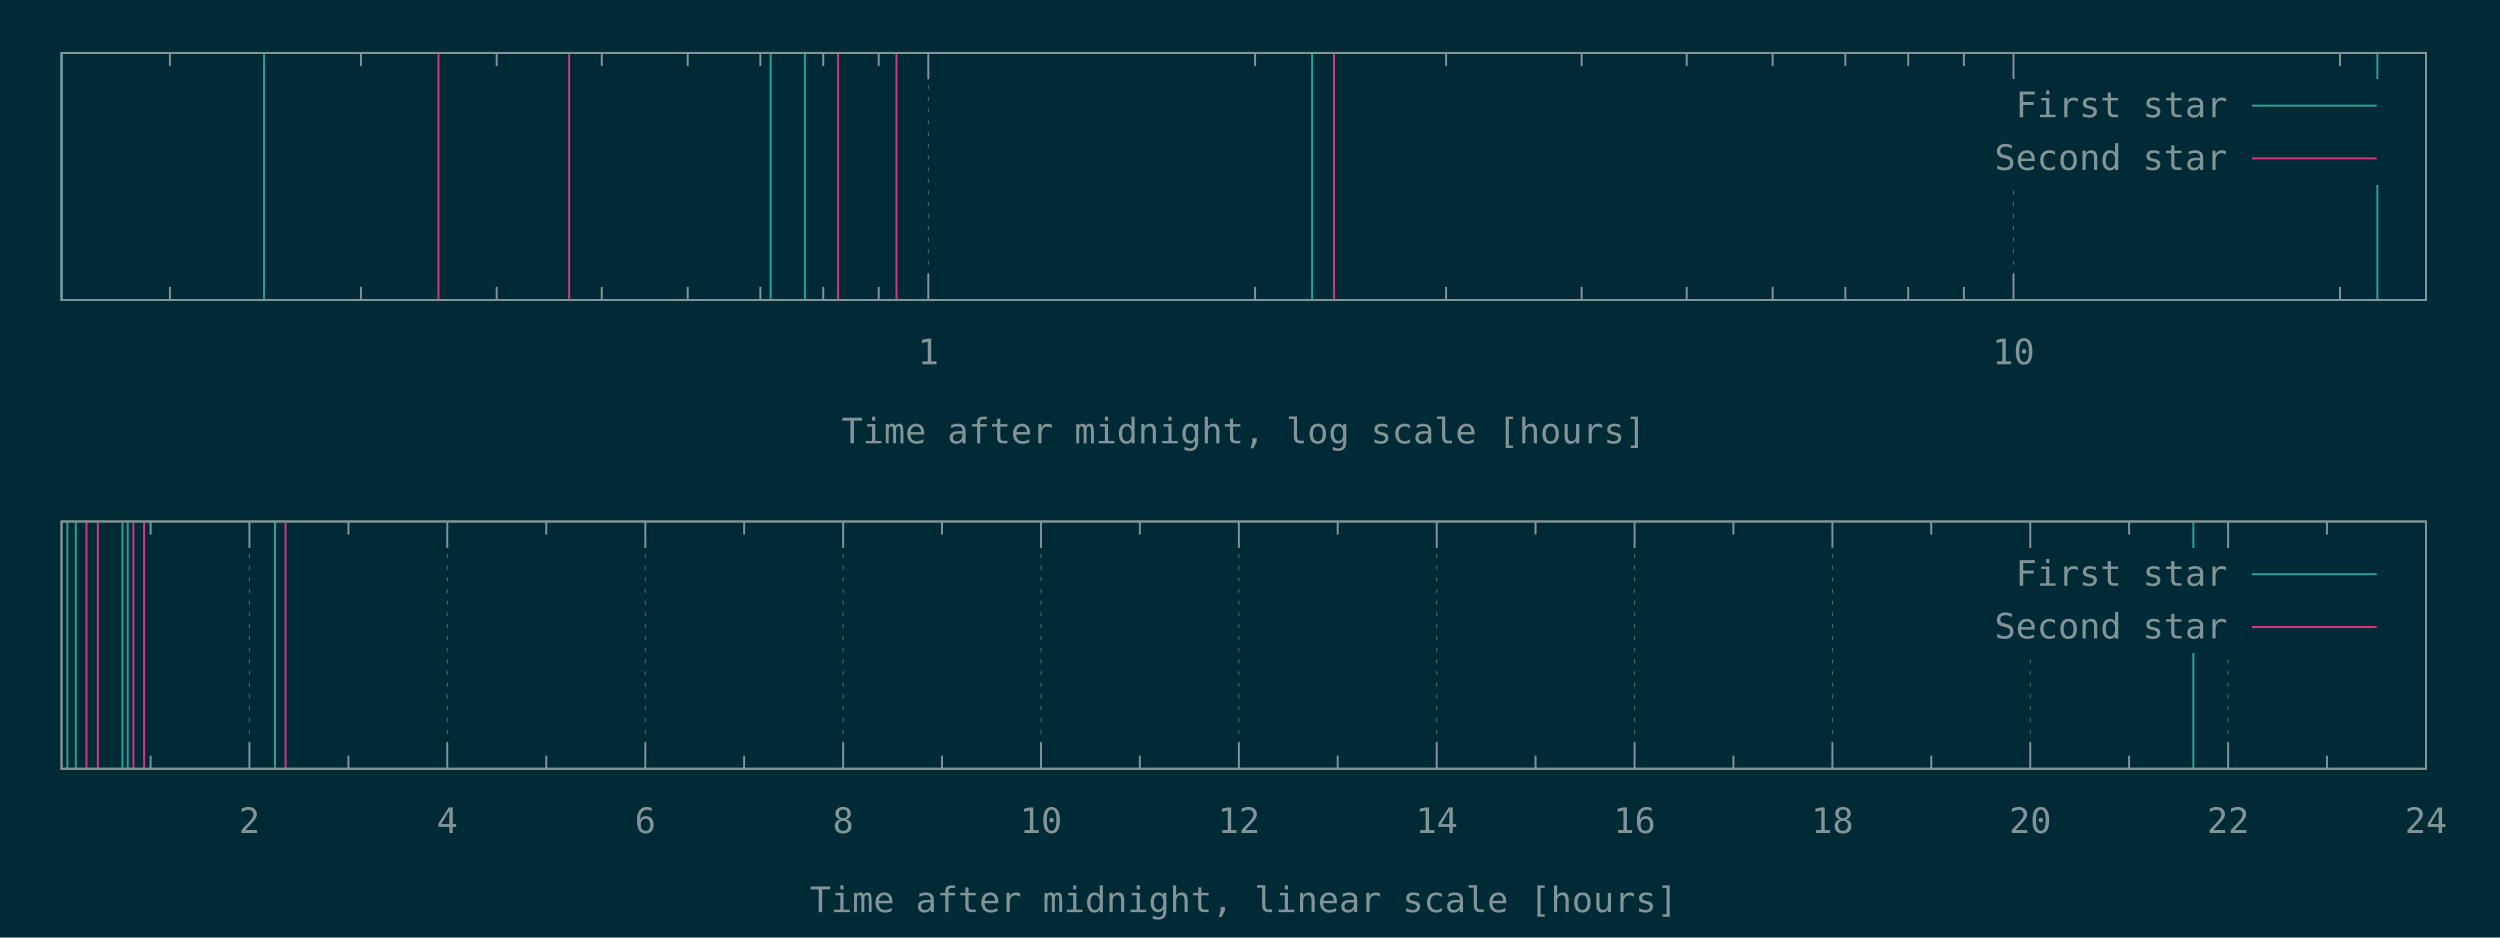
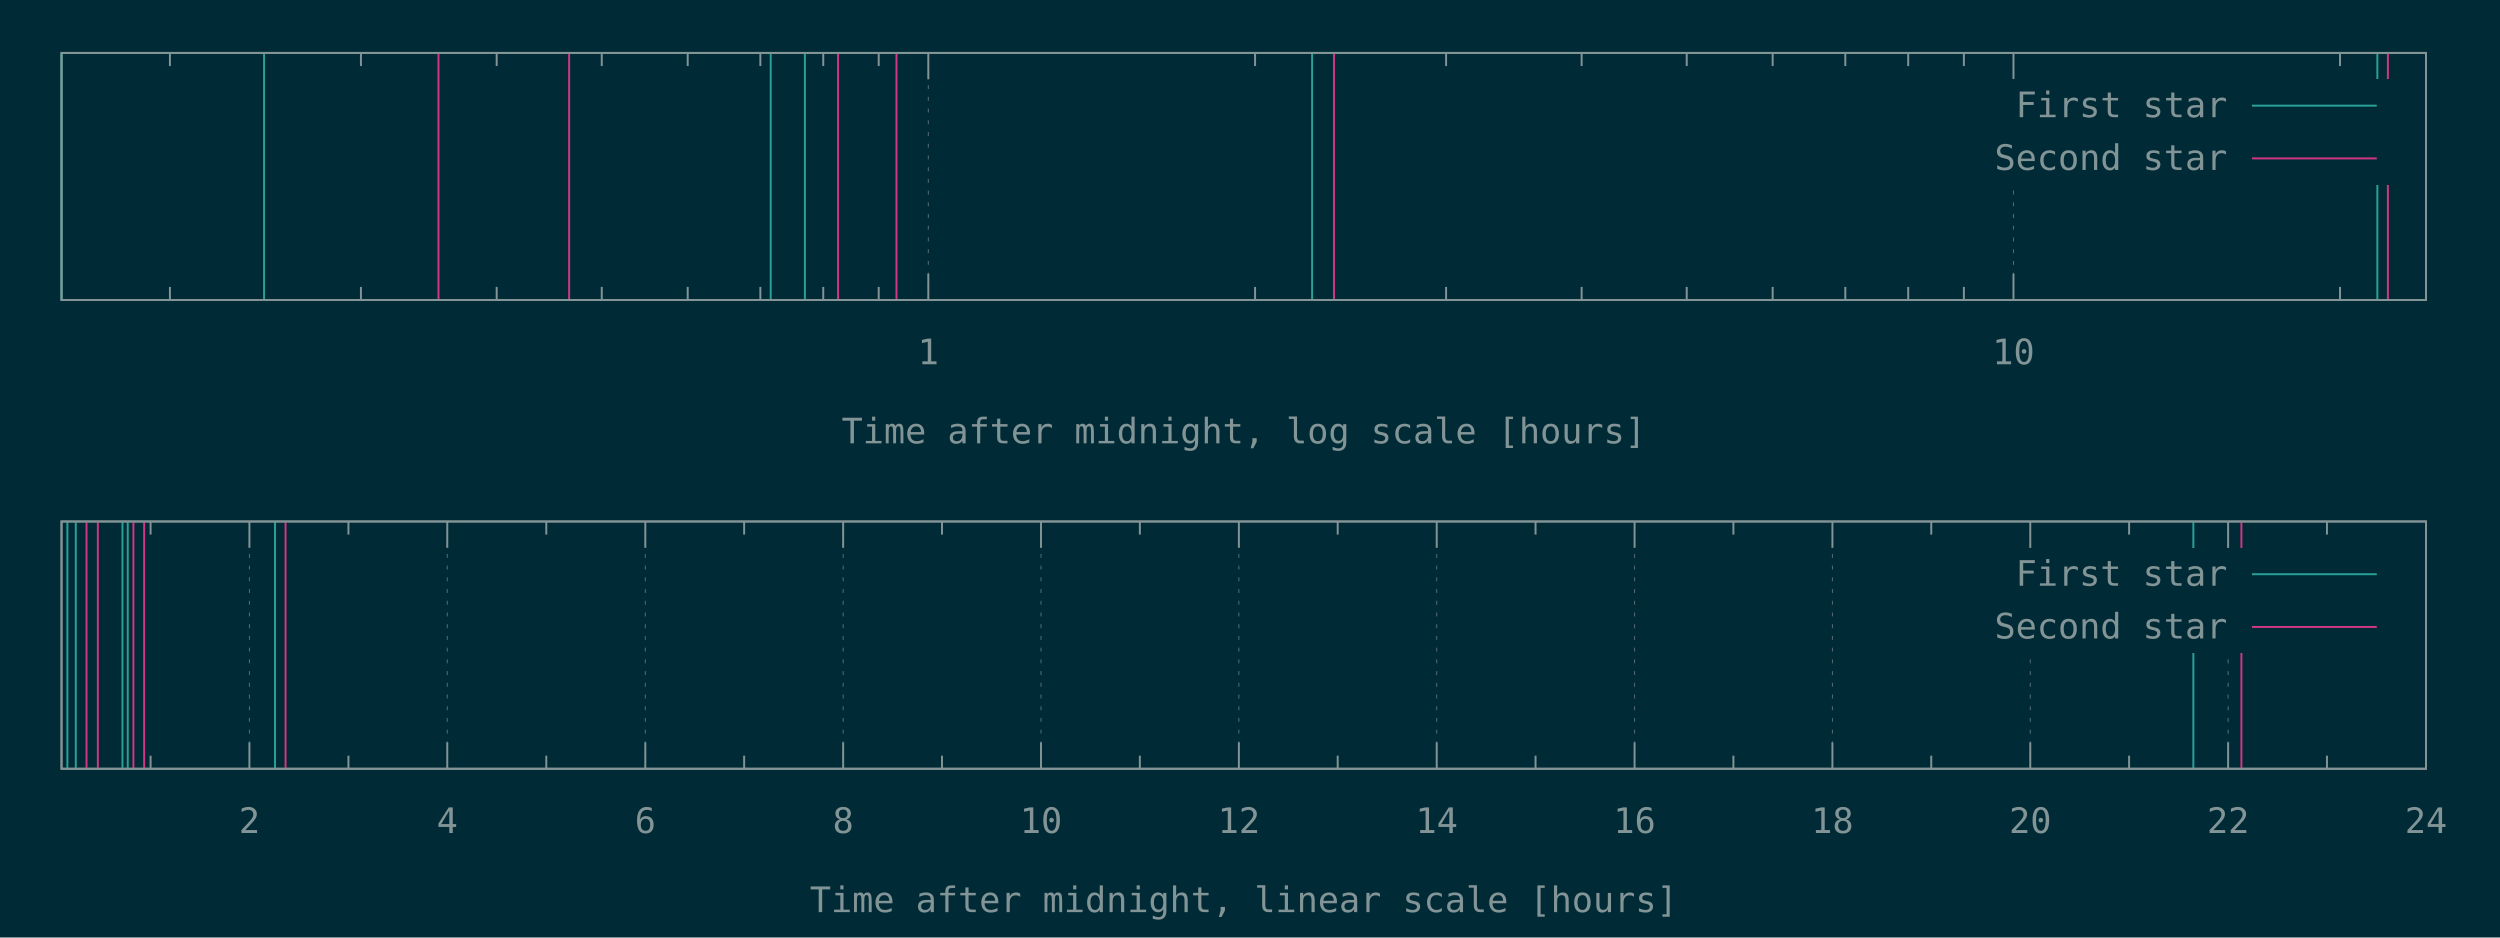
<svg xmlns="http://www.w3.org/2000/svg" xmlns:xlink="http://www.w3.org/1999/xlink" width="1280" height="480" viewBox="0 0 1280 480">
  <g id="gnuplot_canvas">
    <rect x="0" y="0" width="1280" height="480" fill="#002b36" />
    <defs>
      <circle id="gpDot" r="0.5" stroke-width="0.5" />
      <path id="gpPt0" stroke-width="0.148" stroke="currentColor" d="M-1,0 h2 M0,-1 v2" />
      <path id="gpPt1" stroke-width="0.148" stroke="currentColor" d="M-1,-1 L1,1 M1,-1 L-1,1" />
      <path id="gpPt2" stroke-width="0.148" stroke="currentColor" d="M-1,0 L1,0 M0,-1 L0,1 M-1,-1 L1,1 M-1,1 L1,-1" />
      <rect id="gpPt3" stroke-width="0.148" stroke="currentColor" x="-1" y="-1" width="2" height="2" />
      <rect id="gpPt4" stroke-width="0.148" stroke="currentColor" fill="currentColor" x="-1" y="-1" width="2" height="2" />
      <circle id="gpPt5" stroke-width="0.148" stroke="currentColor" cx="0" cy="0" r="1" />
      <use xlink:href="#gpPt5" id="gpPt6" fill="currentColor" stroke="none" />
      <path id="gpPt7" stroke-width="0.148" stroke="currentColor" d="M0,-1.33 L-1.33,0.67 L1.33,0.67 z" />
      <use xlink:href="#gpPt7" id="gpPt8" fill="currentColor" stroke="none" />
      <use xlink:href="#gpPt7" id="gpPt9" stroke="currentColor" transform="rotate(180)" />
      <use xlink:href="#gpPt9" id="gpPt10" fill="currentColor" stroke="none" />
      <use xlink:href="#gpPt3" id="gpPt11" stroke="currentColor" transform="rotate(45)" />
      <use xlink:href="#gpPt11" id="gpPt12" fill="currentColor" stroke="none" />
      <path id="gpPt13" stroke-width="0.148" stroke="currentColor" d="M0,1.330 L1.265,0.411 L0.782,-1.067 L-0.782,-1.076 L-1.265,0.411 z" />
      <use xlink:href="#gpPt13" id="gpPt14" fill="currentColor" stroke="none" />
      <filter id="textbox" filterUnits="objectBoundingBox" x="0" y="0" height="1" width="1">
        <feFlood flood-color="#002B36" flood-opacity="1" result="bgnd" />
        <feComposite in="SourceGraphic" in2="bgnd" operator="atop" />
      </filter>
      <filter id="greybox" filterUnits="objectBoundingBox" x="0" y="0" height="1" width="1">
        <feFlood flood-color="lightgrey" flood-opacity="1" result="grey" />
        <feComposite in="SourceGraphic" in2="grey" operator="atop" />
      </filter>
    </defs>
    <g fill="none" color="#002B36" stroke="currentColor" stroke-width="1.00" stroke-linecap="butt" stroke-linejoin="miter">
</g>
    <g fill="none" color="black" stroke="currentColor" stroke-width="1.00" stroke-linecap="butt" stroke-linejoin="miter">
      <path stroke="rgb(131, 148, 150)" d="M87.0,153.6 L87.0,146.9 M87.0,27.1 L87.0,33.8 M184.8,153.6 L184.8,146.9 M184.8,27.1 L184.8,33.8   M254.3,153.6 L254.3,146.9 M254.3,27.1 L254.3,33.8 M308.1,153.6 L308.1,146.9 M308.1,27.1 L308.1,33.8   M352.1,153.6 L352.1,146.9 M352.1,27.1 L352.1,33.8 M389.3,153.6 L389.3,146.9 M389.3,27.1 L389.3,33.8   M421.5,153.6 L421.5,146.9 M421.5,27.1 L421.5,33.8 M449.9,153.6 L449.9,146.9 M449.9,27.1 L449.9,33.8    " />
    </g>
    <g fill="none" color="black" stroke="rgb(131, 148, 150)" stroke-width="0.50" stroke-linecap="butt" stroke-linejoin="miter">
</g>
    <g fill="none" color="gray" stroke="currentColor" stroke-width="0.50" stroke-linecap="butt" stroke-linejoin="miter">
      <path stroke="rgb( 88, 110, 117)" stroke-dasharray="2,4" class="gridline" d="M475.3,153.6 L475.3,27.1  " />
    </g>
    <g fill="none" color="gray" stroke="rgb( 88, 110, 117)" stroke-width="1.00" stroke-linecap="butt" stroke-linejoin="miter">
</g>
    <g fill="none" color="black" stroke="currentColor" stroke-width="1.00" stroke-linecap="butt" stroke-linejoin="miter">
      <path stroke="rgb(131, 148, 150)" d="M475.3,153.6 L475.3,140.1 M475.3,27.1 L475.3,40.6  " />
      <g transform="translate(475.3,186.5)" stroke="none" fill="rgb(131,148,150)" font-family="Inconsolata" font-size="18.00" text-anchor="middle">
        <text>
          <tspan font-family="Inconsolata"> 1</tspan>
        </text>
      </g>
    </g>
    <g fill="none" color="black" stroke="currentColor" stroke-width="1.00" stroke-linecap="butt" stroke-linejoin="miter">
      <path stroke="rgb(131, 148, 150)" d="M642.6,153.6 L642.6,146.9 M642.6,27.1 L642.6,33.8 M740.4,153.6 L740.4,146.9 M740.4,27.1 L740.4,33.8   M809.8,153.6 L809.8,146.9 M809.8,27.1 L809.8,33.8 M863.6,153.6 L863.6,146.9 M863.6,27.1 L863.6,33.8   M907.6,153.6 L907.6,146.9 M907.6,27.1 L907.6,33.8 M944.8,153.6 L944.8,146.9 M944.8,27.1 L944.8,33.8   M977.0,153.6 L977.0,146.9 M977.0,27.1 L977.0,33.8 M1005.5,153.6 L1005.5,146.9 M1005.5,27.1 L1005.5,33.8    " />
    </g>
    <g fill="none" color="black" stroke="rgb(131, 148, 150)" stroke-width="0.50" stroke-linecap="butt" stroke-linejoin="miter">
</g>
    <g fill="none" color="gray" stroke="currentColor" stroke-width="0.50" stroke-linecap="butt" stroke-linejoin="miter">
      <path stroke="rgb( 88, 110, 117)" stroke-dasharray="2,4" class="gridline" d="M1030.9,153.6 L1030.9,94.6 M1030.9,40.6 L1030.9,27.1  " />
    </g>
    <g fill="none" color="gray" stroke="rgb( 88, 110, 117)" stroke-width="1.00" stroke-linecap="butt" stroke-linejoin="miter">
</g>
    <g fill="none" color="black" stroke="currentColor" stroke-width="1.00" stroke-linecap="butt" stroke-linejoin="miter">
      <path stroke="rgb(131, 148, 150)" d="M1030.9,153.6 L1030.9,140.1 M1030.9,27.1 L1030.9,40.6  " />
      <g transform="translate(1030.9,186.5)" stroke="none" fill="rgb(131,148,150)" font-family="Inconsolata" font-size="18.00" text-anchor="middle">
        <text>
          <tspan font-family="Inconsolata"> 10</tspan>
        </text>
      </g>
    </g>
    <g fill="none" color="black" stroke="currentColor" stroke-width="1.00" stroke-linecap="butt" stroke-linejoin="miter">
      <path stroke="rgb(131, 148, 150)" d="M1198.1,153.6 L1198.1,146.9 M1198.1,27.1 L1198.1,33.8  " />
    </g>
    <g fill="none" color="black" stroke="currentColor" stroke-width="1.00" stroke-linecap="butt" stroke-linejoin="miter">
      <path stroke="rgb(131, 148, 150)" d="M31.5,27.1 L31.5,153.6 L1242.1,153.6 L1242.1,27.1 L31.5,27.1 Z  " />
    </g>
    <g fill="none" color="black" stroke="currentColor" stroke-width="1.00" stroke-linecap="butt" stroke-linejoin="miter">
      <g transform="translate(636.8,227.0)" stroke="none" fill="rgb(131,148,150)" font-family="Inconsolata" font-size="18.00" text-anchor="middle">
        <text>
          <tspan font-family="Inconsolata">Time after midnight, log scale [hours]</tspan>
        </text>
      </g>
    </g>
    <g fill="none" color="black" stroke="currentColor" stroke-width="1.00" stroke-linecap="butt" stroke-linejoin="miter">
</g>
    <g id="gnuplot_plot_1a">
      <g fill="none" color="black" stroke="currentColor" stroke-width="1.00" stroke-linecap="butt" stroke-linejoin="miter">
        <path stroke="rgb( 42, 161, 152)" d="M31.5,153.6 L31.5,27.1 M135.2,153.6 L135.2,27.1 M394.6,153.6 L394.6,27.1 M412.1,153.6 L412.1,27.1   M671.8,153.6 L671.8,27.1 M1217.2,153.6 L1217.2,27.1  " />
      </g>
    </g>
    <g id="gnuplot_plot_2a">
      <g fill="none" color="black" stroke="currentColor" stroke-width="1.00" stroke-linecap="butt" stroke-linejoin="miter">
-         <path stroke="rgb(211,  54, 130)" d="M224.5,153.6 L224.5,27.1 M291.4,153.6 L291.4,27.1 M429.1,153.6 L429.1,27.1 M459.0,153.6 L459.0,27.1   M683.0,153.6 L683.0,27.1  " />
+         <path stroke="rgb(211,  54, 130)" d="M224.5,153.6 L224.5,27.1 M291.4,153.6 L291.4,27.1 M429.1,153.6 L429.1,27.1 M459.0,153.6 L459.0,27.1   M683.0,153.6 L683.0,27.1 M1222.6,153.6 L1222.6,27.1  " />
      </g>
    </g>
    <g stroke="none" shape-rendering="crispEdges">
      <polygon fill="#002B36" points="1001.8,94.6 1229.5,94.6 1229.5,40.6 1001.8,40.6 " />
    </g>
    <g id="gnuplot_plot_1a">
      <g fill="none" color="black" stroke="currentColor" stroke-width="1.00" stroke-linecap="butt" stroke-linejoin="miter">
        <g transform="translate(1140.4,60.0)" stroke="none" fill="rgb(131,148,150)" font-family="Inconsolata" font-size="18.00" text-anchor="end">
          <text>
            <tspan font-family="Inconsolata">First star</tspan>
          </text>
        </g>
      </g>
      <g fill="none" color="black" stroke="currentColor" stroke-width="1.00" stroke-linecap="butt" stroke-linejoin="miter">
        <path stroke="rgb( 42, 161, 152)" d="M1153.0,54.1 L1216.9,54.1  " />
      </g>
    </g>
    <g id="gnuplot_plot_2a">
      <g fill="none" color="black" stroke="currentColor" stroke-width="1.00" stroke-linecap="butt" stroke-linejoin="miter">
        <g transform="translate(1140.4,87.0)" stroke="none" fill="rgb(131,148,150)" font-family="Inconsolata" font-size="18.00" text-anchor="end">
          <text>
            <tspan font-family="Inconsolata">Second star</tspan>
          </text>
        </g>
      </g>
      <g fill="none" color="black" stroke="currentColor" stroke-width="1.00" stroke-linecap="butt" stroke-linejoin="miter">
        <path stroke="rgb(211,  54, 130)" d="M1153.0,81.1 L1216.9,81.1  " />
      </g>
    </g>
    <g fill="none" color="#002B36" stroke="rgb(211,  54, 130)" stroke-width="2.00" stroke-linecap="butt" stroke-linejoin="miter">
</g>
    <g fill="none" color="black" stroke="currentColor" stroke-width="2.00" stroke-linecap="butt" stroke-linejoin="miter">
</g>
    <g fill="none" color="black" stroke="black" stroke-width="1.00" stroke-linecap="butt" stroke-linejoin="miter">
</g>
    <g fill="none" color="black" stroke="currentColor" stroke-width="1.00" stroke-linecap="butt" stroke-linejoin="miter">
      <path stroke="rgb(131, 148, 150)" d="M31.5,27.1 L31.5,153.6 L1242.1,153.6 L1242.1,27.1 L31.5,27.1 Z  " />
    </g>
    <g fill="none" color="black" stroke="currentColor" stroke-width="1.00" stroke-linecap="butt" stroke-linejoin="miter">
</g>
    <g fill="none" color="black" stroke="currentColor" stroke-width="1.00" stroke-linecap="butt" stroke-linejoin="miter">
      <path stroke="rgb(131, 148, 150)" d="M77.1,393.6 L77.1,386.9 M77.1,267.0 L77.1,273.7  " />
    </g>
    <g fill="none" color="black" stroke="rgb(131, 148, 150)" stroke-width="0.50" stroke-linecap="butt" stroke-linejoin="miter">
</g>
    <g fill="none" color="gray" stroke="currentColor" stroke-width="0.50" stroke-linecap="butt" stroke-linejoin="miter">
      <path stroke="rgb( 88, 110, 117)" stroke-dasharray="2,4" class="gridline" d="M127.7,393.6 L127.7,267.0  " />
    </g>
    <g fill="none" color="gray" stroke="rgb( 88, 110, 117)" stroke-width="1.00" stroke-linecap="butt" stroke-linejoin="miter">
</g>
    <g fill="none" color="black" stroke="currentColor" stroke-width="1.00" stroke-linecap="butt" stroke-linejoin="miter">
      <path stroke="rgb(131, 148, 150)" d="M127.7,393.6 L127.7,380.1 M127.7,267.0 L127.7,280.5  " />
      <g transform="translate(127.7,426.5)" stroke="none" fill="rgb(131,148,150)" font-family="Inconsolata" font-size="18.00" text-anchor="middle">
        <text>
          <tspan font-family="Inconsolata"> 2</tspan>
        </text>
      </g>
    </g>
    <g fill="none" color="black" stroke="currentColor" stroke-width="1.00" stroke-linecap="butt" stroke-linejoin="miter">
      <path stroke="rgb(131, 148, 150)" d="M178.4,393.6 L178.4,386.9 M178.4,267.0 L178.4,273.7  " />
    </g>
    <g fill="none" color="black" stroke="rgb(131, 148, 150)" stroke-width="0.50" stroke-linecap="butt" stroke-linejoin="miter">
</g>
    <g fill="none" color="gray" stroke="currentColor" stroke-width="0.50" stroke-linecap="butt" stroke-linejoin="miter">
      <path stroke="rgb( 88, 110, 117)" stroke-dasharray="2,4" class="gridline" d="M229.0,393.6 L229.0,267.0  " />
    </g>
    <g fill="none" color="gray" stroke="rgb( 88, 110, 117)" stroke-width="1.00" stroke-linecap="butt" stroke-linejoin="miter">
</g>
    <g fill="none" color="black" stroke="currentColor" stroke-width="1.00" stroke-linecap="butt" stroke-linejoin="miter">
      <path stroke="rgb(131, 148, 150)" d="M229.0,393.6 L229.0,380.1 M229.0,267.0 L229.0,280.5  " />
      <g transform="translate(229.0,426.5)" stroke="none" fill="rgb(131,148,150)" font-family="Inconsolata" font-size="18.00" text-anchor="middle">
        <text>
          <tspan font-family="Inconsolata"> 4</tspan>
        </text>
      </g>
    </g>
    <g fill="none" color="black" stroke="currentColor" stroke-width="1.00" stroke-linecap="butt" stroke-linejoin="miter">
      <path stroke="rgb(131, 148, 150)" d="M279.7,393.6 L279.7,386.9 M279.7,267.0 L279.7,273.7  " />
    </g>
    <g fill="none" color="black" stroke="rgb(131, 148, 150)" stroke-width="0.50" stroke-linecap="butt" stroke-linejoin="miter">
</g>
    <g fill="none" color="gray" stroke="currentColor" stroke-width="0.50" stroke-linecap="butt" stroke-linejoin="miter">
      <path stroke="rgb( 88, 110, 117)" stroke-dasharray="2,4" class="gridline" d="M330.4,393.6 L330.4,267.0  " />
    </g>
    <g fill="none" color="gray" stroke="rgb( 88, 110, 117)" stroke-width="1.00" stroke-linecap="butt" stroke-linejoin="miter">
</g>
    <g fill="none" color="black" stroke="currentColor" stroke-width="1.00" stroke-linecap="butt" stroke-linejoin="miter">
      <path stroke="rgb(131, 148, 150)" d="M330.4,393.6 L330.4,380.1 M330.4,267.0 L330.4,280.5  " />
      <g transform="translate(330.4,426.5)" stroke="none" fill="rgb(131,148,150)" font-family="Inconsolata" font-size="18.00" text-anchor="middle">
        <text>
          <tspan font-family="Inconsolata"> 6</tspan>
        </text>
      </g>
    </g>
    <g fill="none" color="black" stroke="currentColor" stroke-width="1.00" stroke-linecap="butt" stroke-linejoin="miter">
      <path stroke="rgb(131, 148, 150)" d="M381.0,393.6 L381.0,386.9 M381.0,267.0 L381.0,273.7  " />
    </g>
    <g fill="none" color="black" stroke="rgb(131, 148, 150)" stroke-width="0.50" stroke-linecap="butt" stroke-linejoin="miter">
</g>
    <g fill="none" color="gray" stroke="currentColor" stroke-width="0.50" stroke-linecap="butt" stroke-linejoin="miter">
      <path stroke="rgb( 88, 110, 117)" stroke-dasharray="2,4" class="gridline" d="M431.7,393.6 L431.7,267.0  " />
    </g>
    <g fill="none" color="gray" stroke="rgb( 88, 110, 117)" stroke-width="1.00" stroke-linecap="butt" stroke-linejoin="miter">
</g>
    <g fill="none" color="black" stroke="currentColor" stroke-width="1.00" stroke-linecap="butt" stroke-linejoin="miter">
      <path stroke="rgb(131, 148, 150)" d="M431.7,393.6 L431.7,380.1 M431.7,267.0 L431.7,280.5  " />
      <g transform="translate(431.7,426.5)" stroke="none" fill="rgb(131,148,150)" font-family="Inconsolata" font-size="18.00" text-anchor="middle">
        <text>
          <tspan font-family="Inconsolata"> 8</tspan>
        </text>
      </g>
    </g>
    <g fill="none" color="black" stroke="currentColor" stroke-width="1.00" stroke-linecap="butt" stroke-linejoin="miter">
      <path stroke="rgb(131, 148, 150)" d="M482.3,393.6 L482.3,386.9 M482.3,267.0 L482.3,273.7  " />
    </g>
    <g fill="none" color="black" stroke="rgb(131, 148, 150)" stroke-width="0.50" stroke-linecap="butt" stroke-linejoin="miter">
</g>
    <g fill="none" color="gray" stroke="currentColor" stroke-width="0.50" stroke-linecap="butt" stroke-linejoin="miter">
      <path stroke="rgb( 88, 110, 117)" stroke-dasharray="2,4" class="gridline" d="M533.0,393.6 L533.0,267.0  " />
    </g>
    <g fill="none" color="gray" stroke="rgb( 88, 110, 117)" stroke-width="1.00" stroke-linecap="butt" stroke-linejoin="miter">
</g>
    <g fill="none" color="black" stroke="currentColor" stroke-width="1.00" stroke-linecap="butt" stroke-linejoin="miter">
      <path stroke="rgb(131, 148, 150)" d="M533.0,393.6 L533.0,380.1 M533.0,267.0 L533.0,280.5  " />
      <g transform="translate(533.0,426.5)" stroke="none" fill="rgb(131,148,150)" font-family="Inconsolata" font-size="18.00" text-anchor="middle">
        <text>
          <tspan font-family="Inconsolata"> 10</tspan>
        </text>
      </g>
    </g>
    <g fill="none" color="black" stroke="currentColor" stroke-width="1.00" stroke-linecap="butt" stroke-linejoin="miter">
      <path stroke="rgb(131, 148, 150)" d="M583.6,393.6 L583.6,386.9 M583.6,267.0 L583.6,273.7  " />
    </g>
    <g fill="none" color="black" stroke="rgb(131, 148, 150)" stroke-width="0.50" stroke-linecap="butt" stroke-linejoin="miter">
</g>
    <g fill="none" color="gray" stroke="currentColor" stroke-width="0.50" stroke-linecap="butt" stroke-linejoin="miter">
      <path stroke="rgb( 88, 110, 117)" stroke-dasharray="2,4" class="gridline" d="M634.3,393.6 L634.3,267.0  " />
    </g>
    <g fill="none" color="gray" stroke="rgb( 88, 110, 117)" stroke-width="1.00" stroke-linecap="butt" stroke-linejoin="miter">
</g>
    <g fill="none" color="black" stroke="currentColor" stroke-width="1.00" stroke-linecap="butt" stroke-linejoin="miter">
      <path stroke="rgb(131, 148, 150)" d="M634.3,393.6 L634.3,380.1 M634.3,267.0 L634.3,280.5  " />
      <g transform="translate(634.3,426.5)" stroke="none" fill="rgb(131,148,150)" font-family="Inconsolata" font-size="18.00" text-anchor="middle">
        <text>
          <tspan font-family="Inconsolata"> 12</tspan>
        </text>
      </g>
    </g>
    <g fill="none" color="black" stroke="currentColor" stroke-width="1.00" stroke-linecap="butt" stroke-linejoin="miter">
      <path stroke="rgb(131, 148, 150)" d="M684.9,393.6 L684.9,386.9 M684.9,267.0 L684.9,273.7  " />
    </g>
    <g fill="none" color="black" stroke="rgb(131, 148, 150)" stroke-width="0.50" stroke-linecap="butt" stroke-linejoin="miter">
</g>
    <g fill="none" color="gray" stroke="currentColor" stroke-width="0.50" stroke-linecap="butt" stroke-linejoin="miter">
      <path stroke="rgb( 88, 110, 117)" stroke-dasharray="2,4" class="gridline" d="M735.6,393.6 L735.6,267.0  " />
    </g>
    <g fill="none" color="gray" stroke="rgb( 88, 110, 117)" stroke-width="1.00" stroke-linecap="butt" stroke-linejoin="miter">
</g>
    <g fill="none" color="black" stroke="currentColor" stroke-width="1.00" stroke-linecap="butt" stroke-linejoin="miter">
      <path stroke="rgb(131, 148, 150)" d="M735.6,393.6 L735.6,380.1 M735.6,267.0 L735.6,280.5  " />
      <g transform="translate(735.6,426.5)" stroke="none" fill="rgb(131,148,150)" font-family="Inconsolata" font-size="18.00" text-anchor="middle">
        <text>
          <tspan font-family="Inconsolata"> 14</tspan>
        </text>
      </g>
    </g>
    <g fill="none" color="black" stroke="currentColor" stroke-width="1.00" stroke-linecap="butt" stroke-linejoin="miter">
      <path stroke="rgb(131, 148, 150)" d="M786.2,393.6 L786.2,386.9 M786.2,267.0 L786.2,273.7  " />
    </g>
    <g fill="none" color="black" stroke="rgb(131, 148, 150)" stroke-width="0.50" stroke-linecap="butt" stroke-linejoin="miter">
</g>
    <g fill="none" color="gray" stroke="currentColor" stroke-width="0.50" stroke-linecap="butt" stroke-linejoin="miter">
      <path stroke="rgb( 88, 110, 117)" stroke-dasharray="2,4" class="gridline" d="M836.9,393.6 L836.9,267.0  " />
    </g>
    <g fill="none" color="gray" stroke="rgb( 88, 110, 117)" stroke-width="1.00" stroke-linecap="butt" stroke-linejoin="miter">
</g>
    <g fill="none" color="black" stroke="currentColor" stroke-width="1.00" stroke-linecap="butt" stroke-linejoin="miter">
      <path stroke="rgb(131, 148, 150)" d="M836.9,393.6 L836.9,380.1 M836.9,267.0 L836.9,280.5  " />
      <g transform="translate(836.9,426.5)" stroke="none" fill="rgb(131,148,150)" font-family="Inconsolata" font-size="18.00" text-anchor="middle">
        <text>
          <tspan font-family="Inconsolata"> 16</tspan>
        </text>
      </g>
    </g>
    <g fill="none" color="black" stroke="currentColor" stroke-width="1.00" stroke-linecap="butt" stroke-linejoin="miter">
      <path stroke="rgb(131, 148, 150)" d="M887.5,393.6 L887.5,386.9 M887.5,267.0 L887.5,273.7  " />
    </g>
    <g fill="none" color="black" stroke="rgb(131, 148, 150)" stroke-width="0.50" stroke-linecap="butt" stroke-linejoin="miter">
</g>
    <g fill="none" color="gray" stroke="currentColor" stroke-width="0.50" stroke-linecap="butt" stroke-linejoin="miter">
      <path stroke="rgb( 88, 110, 117)" stroke-dasharray="2,4" class="gridline" d="M938.2,393.6 L938.2,267.0  " />
    </g>
    <g fill="none" color="gray" stroke="rgb( 88, 110, 117)" stroke-width="1.00" stroke-linecap="butt" stroke-linejoin="miter">
</g>
    <g fill="none" color="black" stroke="currentColor" stroke-width="1.00" stroke-linecap="butt" stroke-linejoin="miter">
      <path stroke="rgb(131, 148, 150)" d="M938.2,393.6 L938.2,380.1 M938.2,267.0 L938.2,280.5  " />
      <g transform="translate(938.2,426.5)" stroke="none" fill="rgb(131,148,150)" font-family="Inconsolata" font-size="18.00" text-anchor="middle">
        <text>
          <tspan font-family="Inconsolata"> 18</tspan>
        </text>
      </g>
    </g>
    <g fill="none" color="black" stroke="currentColor" stroke-width="1.00" stroke-linecap="butt" stroke-linejoin="miter">
      <path stroke="rgb(131, 148, 150)" d="M988.8,393.6 L988.8,386.9 M988.8,267.0 L988.8,273.7  " />
    </g>
    <g fill="none" color="black" stroke="rgb(131, 148, 150)" stroke-width="0.50" stroke-linecap="butt" stroke-linejoin="miter">
</g>
    <g fill="none" color="gray" stroke="currentColor" stroke-width="0.50" stroke-linecap="butt" stroke-linejoin="miter">
      <path stroke="rgb( 88, 110, 117)" stroke-dasharray="2,4" class="gridline" d="M1039.5,393.6 L1039.5,334.5 M1039.5,280.5 L1039.5,267.0  " />
    </g>
    <g fill="none" color="gray" stroke="rgb( 88, 110, 117)" stroke-width="1.00" stroke-linecap="butt" stroke-linejoin="miter">
</g>
    <g fill="none" color="black" stroke="currentColor" stroke-width="1.00" stroke-linecap="butt" stroke-linejoin="miter">
      <path stroke="rgb(131, 148, 150)" d="M1039.5,393.6 L1039.5,380.1 M1039.5,267.0 L1039.5,280.5  " />
      <g transform="translate(1039.5,426.5)" stroke="none" fill="rgb(131,148,150)" font-family="Inconsolata" font-size="18.00" text-anchor="middle">
        <text>
          <tspan font-family="Inconsolata"> 20</tspan>
        </text>
      </g>
    </g>
    <g fill="none" color="black" stroke="currentColor" stroke-width="1.00" stroke-linecap="butt" stroke-linejoin="miter">
      <path stroke="rgb(131, 148, 150)" d="M1090.1,393.6 L1090.1,386.9 M1090.1,267.0 L1090.1,273.7  " />
    </g>
    <g fill="none" color="black" stroke="rgb(131, 148, 150)" stroke-width="0.50" stroke-linecap="butt" stroke-linejoin="miter">
</g>
    <g fill="none" color="gray" stroke="currentColor" stroke-width="0.50" stroke-linecap="butt" stroke-linejoin="miter">
      <path stroke="rgb( 88, 110, 117)" stroke-dasharray="2,4" class="gridline" d="M1140.8,393.6 L1140.8,334.5 M1140.8,280.5 L1140.8,267.0  " />
    </g>
    <g fill="none" color="gray" stroke="rgb( 88, 110, 117)" stroke-width="1.00" stroke-linecap="butt" stroke-linejoin="miter">
</g>
    <g fill="none" color="black" stroke="currentColor" stroke-width="1.00" stroke-linecap="butt" stroke-linejoin="miter">
      <path stroke="rgb(131, 148, 150)" d="M1140.8,393.6 L1140.8,380.1 M1140.8,267.0 L1140.8,280.5  " />
      <g transform="translate(1140.8,426.5)" stroke="none" fill="rgb(131,148,150)" font-family="Inconsolata" font-size="18.00" text-anchor="middle">
        <text>
          <tspan font-family="Inconsolata"> 22</tspan>
        </text>
      </g>
    </g>
    <g fill="none" color="black" stroke="currentColor" stroke-width="1.00" stroke-linecap="butt" stroke-linejoin="miter">
      <path stroke="rgb(131, 148, 150)" d="M1191.4,393.6 L1191.4,386.9 M1191.4,267.0 L1191.4,273.7  " />
    </g>
    <g fill="none" color="black" stroke="rgb(131, 148, 150)" stroke-width="0.50" stroke-linecap="butt" stroke-linejoin="miter">
</g>
    <g fill="none" color="gray" stroke="currentColor" stroke-width="0.50" stroke-linecap="butt" stroke-linejoin="miter">
      <path stroke="rgb( 88, 110, 117)" stroke-dasharray="2,4" class="gridline" d="M1242.1,393.6 L1242.1,267.0  " />
    </g>
    <g fill="none" color="gray" stroke="rgb( 88, 110, 117)" stroke-width="1.00" stroke-linecap="butt" stroke-linejoin="miter">
</g>
    <g fill="none" color="black" stroke="currentColor" stroke-width="1.00" stroke-linecap="butt" stroke-linejoin="miter">
      <path stroke="rgb(131, 148, 150)" d="M1242.1,393.6 L1242.1,380.1 M1242.1,267.0 L1242.1,280.5  " />
      <g transform="translate(1242.1,426.5)" stroke="none" fill="rgb(131,148,150)" font-family="Inconsolata" font-size="18.00" text-anchor="middle">
        <text>
          <tspan font-family="Inconsolata"> 24</tspan>
        </text>
      </g>
    </g>
    <g fill="none" color="black" stroke="currentColor" stroke-width="1.00" stroke-linecap="butt" stroke-linejoin="miter">
</g>
    <g fill="none" color="black" stroke="currentColor" stroke-width="1.00" stroke-linecap="butt" stroke-linejoin="miter">
      <path stroke="rgb(131, 148, 150)" d="M31.5,267.0 L31.5,393.6 L1242.1,393.6 L1242.1,267.0 L31.5,267.0 Z  " />
    </g>
    <g fill="none" color="black" stroke="currentColor" stroke-width="1.00" stroke-linecap="butt" stroke-linejoin="miter">
      <g transform="translate(636.8,467.0)" stroke="none" fill="rgb(131,148,150)" font-family="Inconsolata" font-size="18.00" text-anchor="middle">
        <text>
          <tspan font-family="Inconsolata">Time after midnight, linear scale [hours]</tspan>
        </text>
      </g>
    </g>
    <g fill="none" color="black" stroke="currentColor" stroke-width="1.00" stroke-linecap="butt" stroke-linejoin="miter">
</g>
    <g id="gnuplot_plot_1b">
      <g fill="none" color="black" stroke="currentColor" stroke-width="1.00" stroke-linecap="butt" stroke-linejoin="miter">
        <path stroke="rgb( 42, 161, 152)" d="M34.5,393.6 L34.5,267.0 M38.8,393.6 L38.8,267.0 M62.7,393.6 L62.7,267.0 M65.4,393.6 L65.4,267.0   M140.8,393.6 L140.8,267.0 M1123.0,393.6 L1123.0,267.0  " />
      </g>
    </g>
    <g id="gnuplot_plot_2b">
      <g fill="none" color="black" stroke="currentColor" stroke-width="1.00" stroke-linecap="butt" stroke-linejoin="miter">
-         <path stroke="rgb(211,  54, 130)" d="M44.3,393.6 L44.3,267.0 M50.1,393.6 L50.1,267.0 M68.3,393.6 L68.3,267.0 M73.8,393.6 L73.8,267.0   M146.2,393.6 L146.2,267.0  " />
+         <path stroke="rgb(211,  54, 130)" d="M44.3,393.6 L44.3,267.0 M50.1,393.6 L50.1,267.0 M68.3,393.6 L68.3,267.0 M73.8,393.6 L73.8,267.0   M146.2,393.6 L146.2,267.0 M1147.6,393.6 L1147.6,267.0  " />
      </g>
    </g>
    <g stroke="none" shape-rendering="crispEdges">
      <polygon fill="#002B36" points="1001.8,334.5 1229.5,334.5 1229.5,280.5 1001.8,280.5 " />
    </g>
    <g id="gnuplot_plot_1b">
      <g fill="none" color="black" stroke="currentColor" stroke-width="1.00" stroke-linecap="butt" stroke-linejoin="miter">
        <g transform="translate(1140.4,299.9)" stroke="none" fill="rgb(131,148,150)" font-family="Inconsolata" font-size="18.00" text-anchor="end">
          <text>
            <tspan font-family="Inconsolata">First star</tspan>
          </text>
        </g>
      </g>
      <g fill="none" color="black" stroke="currentColor" stroke-width="1.00" stroke-linecap="butt" stroke-linejoin="miter">
        <path stroke="rgb( 42, 161, 152)" d="M1153.0,294.0 L1216.9,294.0  " />
      </g>
    </g>
    <g id="gnuplot_plot_2b">
      <g fill="none" color="black" stroke="currentColor" stroke-width="1.00" stroke-linecap="butt" stroke-linejoin="miter">
        <g transform="translate(1140.4,326.9)" stroke="none" fill="rgb(131,148,150)" font-family="Inconsolata" font-size="18.00" text-anchor="end">
          <text>
            <tspan font-family="Inconsolata">Second star</tspan>
          </text>
        </g>
      </g>
      <g fill="none" color="black" stroke="currentColor" stroke-width="1.00" stroke-linecap="butt" stroke-linejoin="miter">
        <path stroke="rgb(211,  54, 130)" d="M1153.0,321.0 L1216.9,321.0  " />
      </g>
    </g>
    <g fill="none" color="#002B36" stroke="rgb(211,  54, 130)" stroke-width="2.00" stroke-linecap="butt" stroke-linejoin="miter">
</g>
    <g fill="none" color="black" stroke="currentColor" stroke-width="2.00" stroke-linecap="butt" stroke-linejoin="miter">
</g>
    <g fill="none" color="black" stroke="black" stroke-width="1.00" stroke-linecap="butt" stroke-linejoin="miter">
</g>
    <g fill="none" color="black" stroke="currentColor" stroke-width="1.00" stroke-linecap="butt" stroke-linejoin="miter">
      <path stroke="rgb(131, 148, 150)" d="M31.5,267.0 L31.5,393.6 L1242.1,393.6 L1242.1,267.0 L31.5,267.0 Z  " />
    </g>
    <g fill="none" color="black" stroke="currentColor" stroke-width="1.00" stroke-linecap="butt" stroke-linejoin="miter">
</g>
  </g>
</svg>
